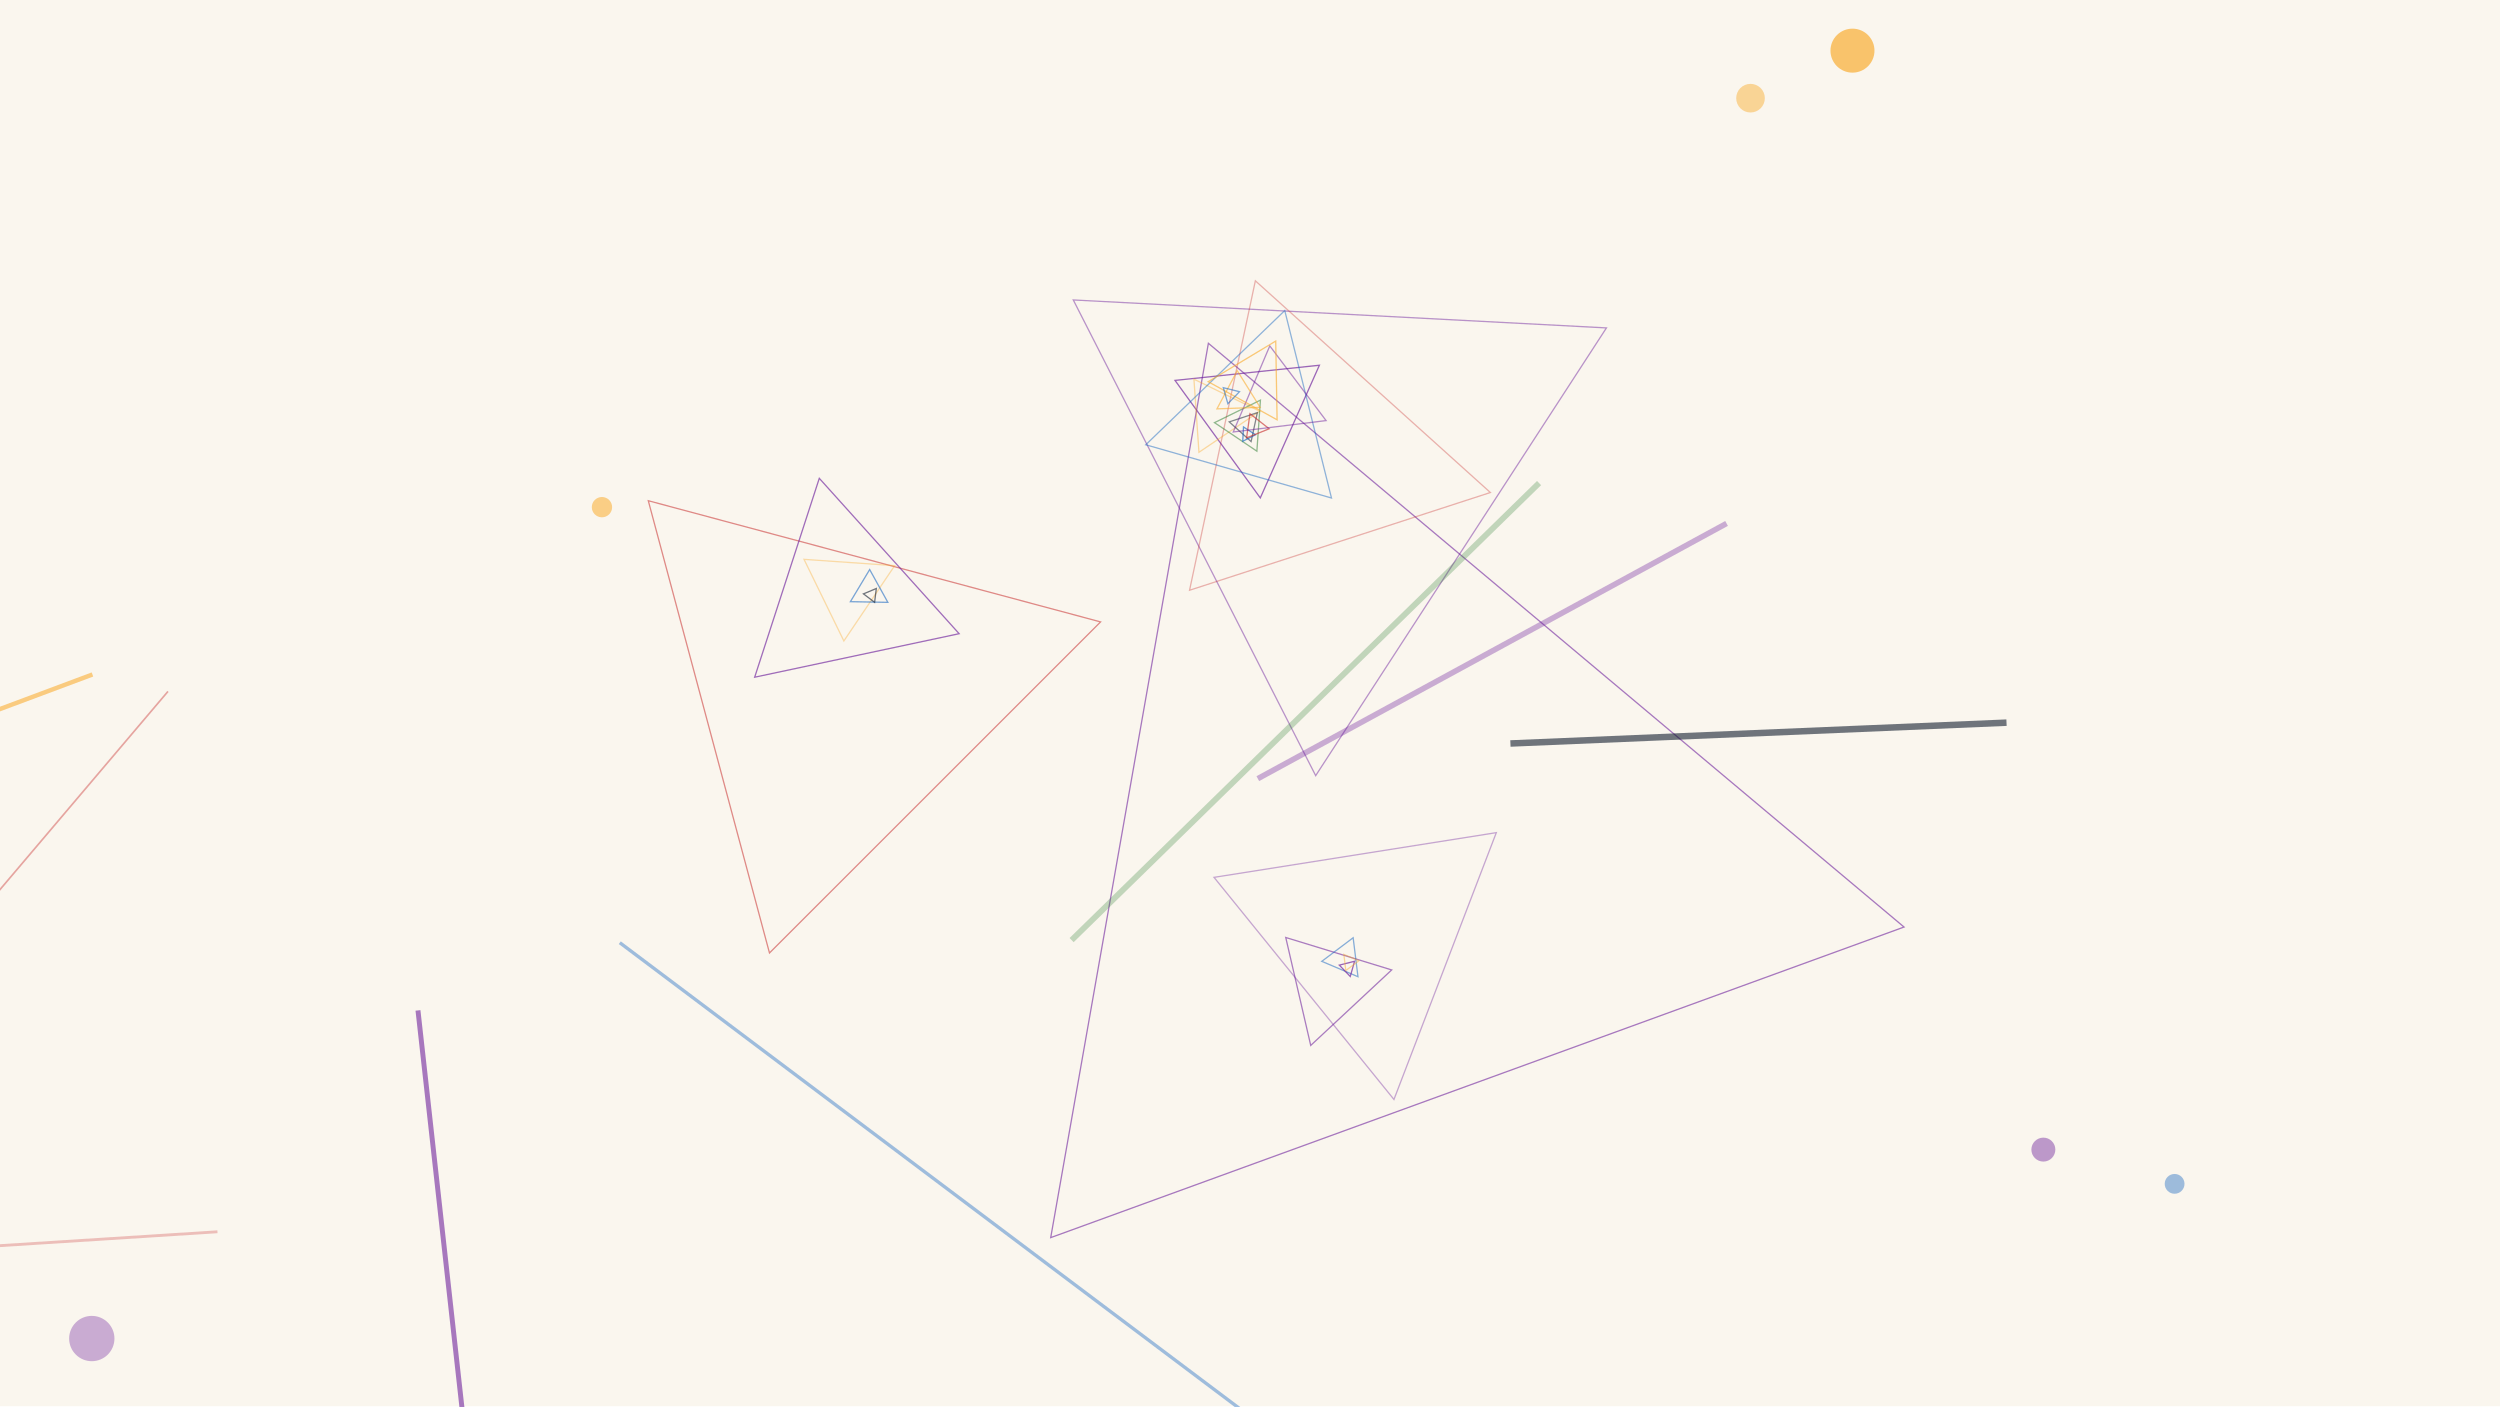
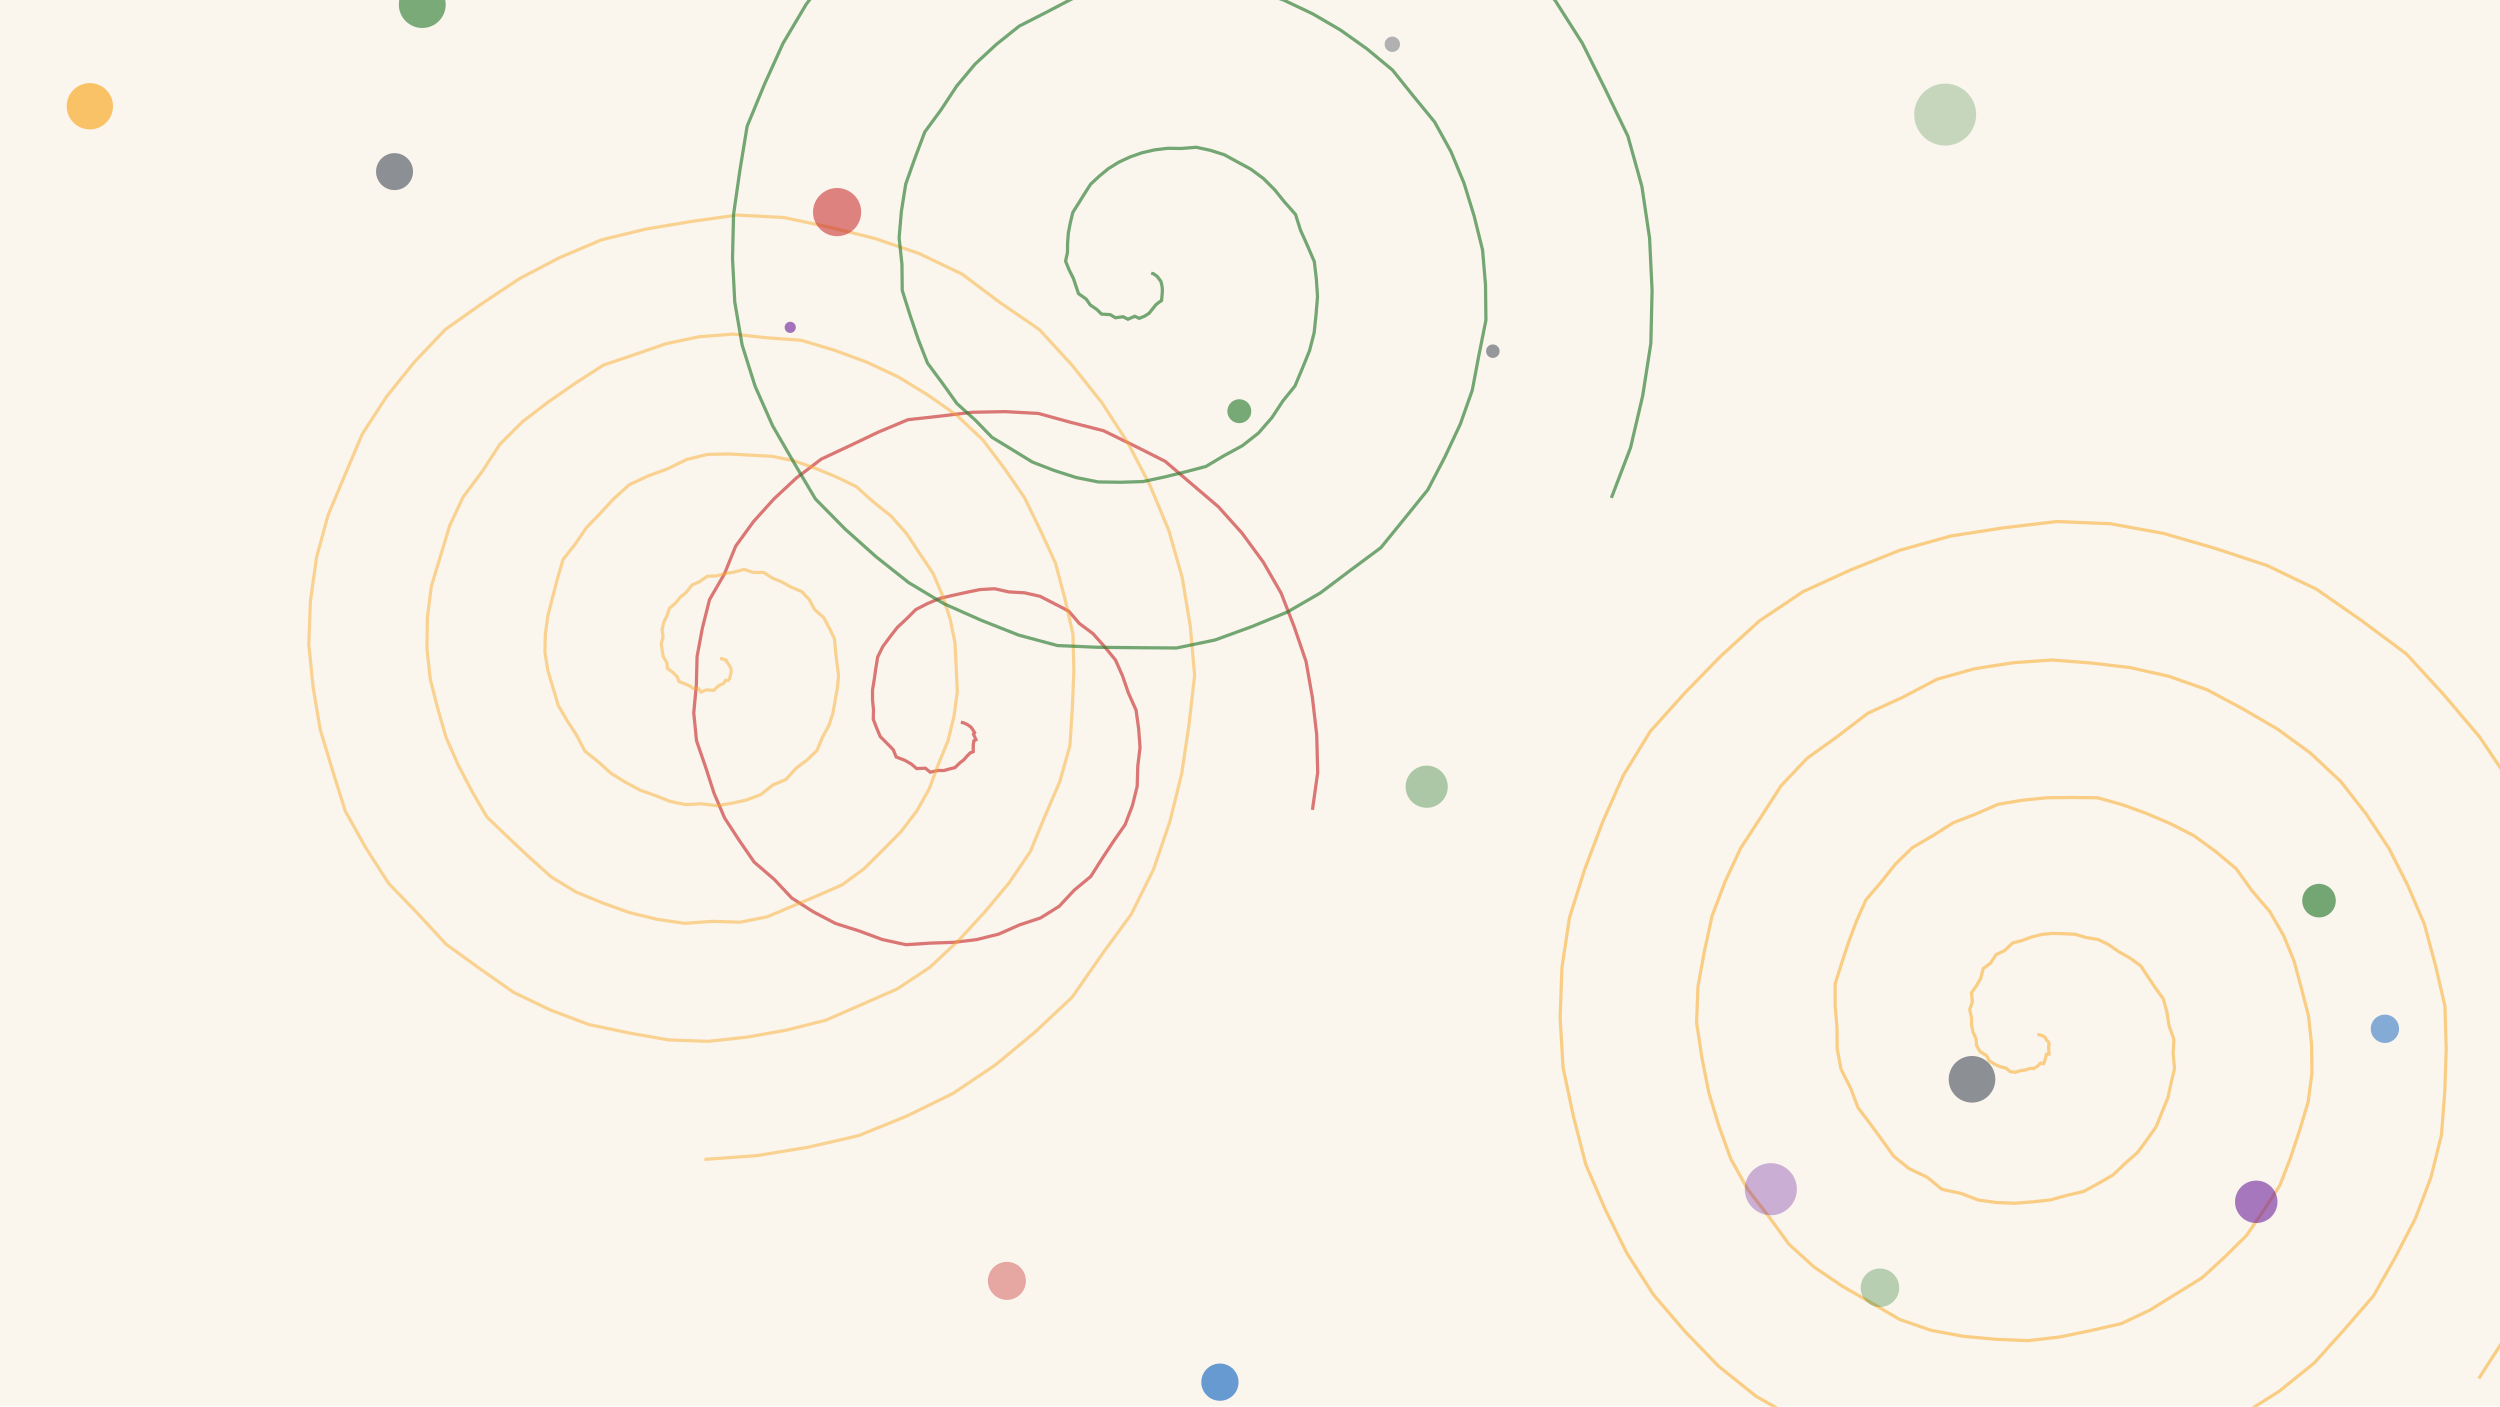
<svg xmlns="http://www.w3.org/2000/svg" viewBox="0 0 1920 1080" width="1920" height="1080">
  <rect width="1920" height="1080" fill="#FAF6EE" />
-   <g transform="rotate(102 960 540)">
-     <polygon points="1037.8,12.6 1386.5,616.6 689.1,616.6" fill="none" stroke="#6A1B9A" stroke-width="1" opacity="0.58" transform="rotate(238 1037.827 415.3005)" />
-     <polygon points="1116.4,287.3 1226.2,477.4 1006.7,477.4" fill="none" stroke="#6A1B9A" stroke-width="1" opacity="0.37" transform="rotate(69 1116.446 414.0409)" />
-     <polygon points="1158.5,386.4 1201.0,460.1 1116.0,460.1" fill="none" stroke="#6A1B9A" stroke-width="1" opacity="0.56" transform="rotate(215 1158.508 435.4987)" />
-     <polygon points="1136.9,411.0 1152.0,437.1 1121.8,437.1" fill="none" stroke="#1565C0" stroke-width="1" opacity="0.51" transform="rotate(281 1136.864 428.412)" />
-     <polygon points="1143.0,417.1 1149.1,427.6 1137.0,427.6" fill="none" stroke="#6A1B9A" stroke-width="1" opacity="0.67" transform="rotate(304 1143.049 424.0993)" />
-     <polygon points="1138.5,416.7 1144.7,427.5 1132.2,427.5" fill="none" stroke="#F9A825" stroke-width="1" opacity="0.43" transform="rotate(101 1138.473 423.9304)" />
-     <polygon points="1017.1,642.6 1196.9,954.0 837.3,954.0" fill="none" stroke="#C62828" stroke-width="1" opacity="0.53" transform="rotate(93 1017.095 850.2082)" />
-     <polygon points="944.6,769.1 1024.9,908.1 864.3,908.1" fill="none" stroke="#6A1B9A" stroke-width="1" opacity="0.63" transform="rotate(6 944.6102 861.7957)" />
-     <polygon points="938.3,820.4 973.2,880.8 903.4,880.8" fill="none" stroke="#F9A825" stroke-width="1" opacity="0.36" transform="rotate(82 938.3122 860.6344)" />
-     <polygon points="936.7,827.3 951.1,852.2 922.3,852.2" fill="none" stroke="#1565C0" stroke-width="1" opacity="0.57" transform="rotate(139 936.7101 843.8787)" />
-     <polygon points="939.2,835.5 944.5,844.8 933.8,844.8" fill="none" stroke="#0A1628" stroke-width="1" opacity="0.58" transform="rotate(175 939.1534 841.6765)" />
-     <polygon points="770.2,279.4 975.2,634.5 565.2,634.5" fill="none" stroke="#6A1B9A" stroke-width="1" opacity="0.46" transform="rotate(201 770.1938 516.129)" />
-     <polygon points="763.4,393.1 884.8,603.5 641.9,603.5" fill="none" stroke="#C62828" stroke-width="1" opacity="0.34" transform="rotate(240 763.3566 533.3323)" />
-     <polygon points="743.0,520.5 798.7,617.1 687.2,617.1" fill="none" stroke="#6A1B9A" stroke-width="1" opacity="0.66" transform="rotate(72 742.9527 584.8864)" />
-     <polygon points="748.2,578.0 776.3,626.7 720.0,626.7" fill="none" stroke="#F9A825" stroke-width="1" opacity="0.40" transform="rotate(224 748.1752 610.4911)" />
-     <polygon points="751.7,566.3 771.4,600.3 732.1,600.3" fill="none" stroke="#2E7D32" stroke-width="1" opacity="0.52" transform="rotate(172 751.7494 588.9973)" />
-     <polygon points="752.0,574.3 763.3,594.0 740.7,594.0" fill="none" stroke="#0A1628" stroke-width="1" opacity="0.50" transform="rotate(300 752.0051 587.442)" />
-     <polygon points="758.5,578.7 764.0,588.2 753.0,588.2" fill="none" stroke="#1565C0" stroke-width="1" opacity="0.65" transform="rotate(111 758.5234 585.0138)" />
-     <polygon points="751.6,569.4 760.9,585.6 742.2,585.6" fill="none" stroke="#C62828" stroke-width="1" opacity="0.61" transform="rotate(356 751.5599 580.1953)" />
-     <polygon points="745.0,496.9 819.2,625.4 670.8,625.4" fill="none" stroke="#1565C0" stroke-width="1" opacity="0.47" transform="rotate(34 745.0134 582.575)" />
-     <polygon points="727.7,527.2 763.6,589.4 691.8,589.4" fill="none" stroke="#6A1B9A" stroke-width="1" opacity="0.49" transform="rotate(11 727.6669 568.6398)" />
-     <polygon points="717.3,553.7 747.6,606.1 687.1,606.1" fill="none" stroke="#F9A825" stroke-width="1" opacity="0.60" transform="rotate(167 717.322 588.6684)" />
-     <polygon points="730.9,578.9 747.5,607.6 714.3,607.6" fill="none" stroke="#F9A825" stroke-width="1" opacity="0.56" transform="rotate(16 730.8882 598.029)" />
-     <polygon points="731.2,596.8 737.6,607.9 724.8,607.9" fill="none" stroke="#1565C0" stroke-width="1" opacity="0.56" transform="rotate(92 731.2226 604.1872)" />
+   <g transform="rotate(8 960 540)">
+     <polyline points="742.1,585.4 744.3,585.6 747.1,586.4 750.3,588.0 751.7,589.5 753.7,591.9 753.0,593.1 755.5,597.1 754.0,598.2 754.0,601.3 754.7,606.5 752.5,607.8 750.6,610.3 748.5,613.6 745.8,616.4 742.5,620.6 738.7,622.1 734.3,624.0 729.8,624.6 724.2,626.7 720.1,624.2 713.5,625.4 709.1,622.6 703.7,620.4 696.7,618.8 693.7,613.6 688.4,609.5 682.4,605.0 678.8,599.0 675.2,592.5 674.4,585.4 672.6,578.1 671.5,570.3 671.7,562.4 671.7,553.9 671.9,544.7 674.7,536.2 679.0,528.3 683.7,520.1 689.7,512.7 695.8,504.6 704.0,498.8 712.7,493.6 722.2,489.9 732.1,486.2 742.5,482.5 753.6,480.3 764.7,481.2 776.7,480.2 788.9,481.2 800.4,485.2 812.3,489.4 821.6,497.6 833.1,503.9 843.1,512.4 853.1,521.6 860.2,533.0 866.4,545.2 874.1,557.5 878.0,571.2 881.1,585.4 881.4,600.0 883.1,615.3 881.5,630.6 878.0,645.8 871.0,659.6 864.2,673.9 857.4,688.9 846.4,700.9 836.6,714.9 823.6,725.8 808.4,733.3 793.6,742.5 777.3,749.1 760.2,753.6 742.5,756.7 724.1,760.5 705.6,759.1 687.4,755.1 668.4,751.9 650.2,745.4 632.3,737.2 617.0,724.9 599.9,713.9 586.2,699.0 572.7,683.5 562.0,665.8 552.9,647.0 543.1,627.8 538.0,606.9 537.0,585.4 534.5,563.6 535.5,541.4 537.9,519.0 546.4,498.1 552.1,475.5 563.0,455.0 576.1,435.6 591.0,417.2 607.9,400.2 628.0,387.1 648.2,373.7 669.6,361.0 693.5,354.9 717.6,348.5 742.5,344.5 768.1,342.3 793.5,345.6 819.5,348.5 844.4,356.6 869.7,365.2 892.1,379.5 914.9,394.0 935.7,411.5 954.9,431.2 971.9,453.0 985.5,477.3 998.2,502.4 1006.9,529.2 1014.1,556.9 1018.9,585.4 1018.9,614.5" fill="none" stroke="#C62828" stroke-width="2.5" opacity="0.62" />
+     <polyline points="1594.3,707.8 1597.0,708.0 1599.9,708.8 1600.7,709.6 1601.4,710.6 1603.7,712.7 1604.3,714.4 1604.0,715.7 1604.5,718.1 1605.2,721.5 1603.3,721.8 1602.9,725.1 1602.2,729.3 1599.8,729.2 1597.8,731.9 1595.2,734.1 1592.4,734.4 1589.3,736.0 1585.7,737.0 1581.4,739.0 1577.3,738.9 1574.2,736.8 1569.5,736.4 1565.0,735.0 1560.5,733.1 1557.9,729.4 1552.4,726.9 1549.2,722.8 1548.1,717.8 1545.1,713.1 1543.2,707.8 1542.4,702.3 1540.1,696.1 1541.3,690.3 1539.7,683.1 1542.6,677.5 1545.1,671.4 1546.0,663.5 1551.0,658.6 1554.3,651.5 1560.4,647.5 1565.5,641.0 1572.6,638.0 1579.6,634.2 1587.2,631.2 1595.2,629.3 1603.6,628.4 1612.3,627.6 1620.9,628.9 1630.3,629.1 1639.0,632.0 1647.3,636.2 1656.5,639.8 1665.5,644.6 1672.0,652.0 1678.8,659.6 1686.2,667.3 1690.3,676.9 1693.4,687.0 1698.6,697.0 1699.5,707.8 1702.2,719.1 1701.1,730.3 1700.3,741.9 1697.4,753.3 1694.5,765.1 1689.0,775.9 1683.0,786.9 1674.9,796.3 1666.9,806.5 1656.8,814.4 1646.2,822.3 1634.0,827.0 1621.7,832.3 1608.7,835.6 1595.2,838.6 1581.3,840.0 1567.1,840.1 1553.3,836.9 1538.2,835.8 1525.7,828.2 1511.1,823.6 1498.0,815.8 1487.5,804.8 1476.8,793.8 1465.6,782.6 1458.1,768.9 1448.7,755.4 1443.5,740.1 1441.1,724.0 1437.4,707.8 1435.0,691.0 1437.8,674.4 1440.8,657.7 1444.6,640.7 1449.5,623.7 1459.0,608.8 1468.1,593.4 1479.3,579.0 1493.5,567.8 1507.5,555.9 1523.6,546.9 1539.7,537.0 1557.7,531.3 1576.2,526.8 1595.2,523.9 1614.8,521.4 1634.3,524.0 1653.6,528.1 1672.9,533.3 1692.2,540.0 1710.2,549.6 1727.8,560.6 1742.1,575.6 1757.9,589.6 1771.0,606.4 1781.7,624.8 1790.1,644.5 1798.4,664.6 1803.8,685.9 1807.2,707.8 1807.4,730.1 1804.0,752.2 1800.0,774.3 1794.8,796.7 1785.1,817.5 1774.8,838.3 1760.7,856.8 1745.8,875.0 1727.7,890.1 1709.3,905.4 1689.1,918.7 1666.6,927.3 1643.6,935.5 1619.8,941.7 1595.2,944.1 1570.3,945.3 1545.0,944.2 1520.0,939.3 1496.5,929.6 1472.7,920.1 1449.3,908.6 1427.7,893.9 1409.5,875.1 1390.5,856.6 1374.4,835.3 1361.9,811.7 1350.6,787.3 1341.7,761.7 1333.8,735.3 1331.0,707.8 1332.1,680.2 1334.2,652.3 1340.4,625.0 1348.6,598.0 1360.6,572.4 1372.7,546.1 1389.5,522.5 1410.4,502.5 1430.9,481.7 1455.6,465.9 1479.8,448.5 1507.1,436.5 1535.7,427.8 1565.1,421.5 1595.2,419.6 1625.6,418.9 1656.1,421.4 1686.3,427.5 1715.3,438.1 1744.2,449.9 1771.9,464.7 1797.8,482.9 1820.6,504.9 1841.7,528.7 1860.0,554.9 1876.7,582.5 1889.4,612.2 1901.2,642.8 1906.7,675.1 1910.2,707.8 1912.3,741.1 1908.8,774.5 1901.4,807.3 1890.2,839.2 1877.7,870.9 1859.1,899.6 1839.9,928.1 1816.3,953.3 1789.9,975.7 1762.2,997.0 1731.9,1014.8 1699.4,1028.5 1665.7,1039.4 1630.9,1047.2 1595.2,1049.5 1559.4,1048.8 1523.1,1047.2 1487.6,1039.0 1453.3,1026.7 1419.0,1013.1 1387.2,994.2 1358.0,971.4 1330.0,946.7 1305.6,918.3 1284.4,887.3 1264.7,855.0 1250.2,819.9 1237.1,783.9 1229.5,746.3 1225.5,707.8 1225.9,669.0 1232.3,630.7 1240.9,592.7 1251.7,554.9 1267.5,518.6 1289.6,485.8 1313.1,453.8 1338.7,422.9 1368.7,396.1 1402.7,374.4 1437.8,354.3 1475.1,338.0 1514.1,326.2 1554.0,315.7 1595.2,311.6 1636.7,313.3 1677.8,319.2 1719.1,326.7 1759.2,339.5 1796.9,358.6 1834.2,379.0 1867.0,406.0 1898.9,434.4 1927.5,466.4 1951.2,502.3 1974.0,539.2 1990.0,579.5 2004.3,620.9 2011.4,664.1 2015.2,707.8 2016.2,752.1 2012.0,796.4 2001.9,839.9 1985.5,881.6 1966.7,922.3" fill="none" stroke="#F9A825" stroke-width="2.5" opacity="0.53" />
+     <polyline points="552.1,562.7 554.8,562.8 557.9,563.6 556.8,563.7 557.8,564.6 558.8,565.7 560.8,567.9 561.9,570.2 562.1,572.2 561.8,574.1 561.7,576.8 560.6,578.6 558.7,578.7 557.5,581.3 555.6,582.5 553.6,584.0 550.9,587.6 548.2,587.8 545.3,588.0 541.3,590.2 539.0,587.9 534.9,588.3 531.9,586.7 528.0,585.7 523.4,584.6 521.6,581.2 518.1,578.5 513.2,575.8 512.2,571.5 508.8,567.4 507.3,562.7 505.9,557.7 506.6,552.7 505.0,546.9 505.5,541.3 507.2,535.9 508.4,529.8 512.3,525.5 515.4,520.3 519.5,515.9 523.0,509.8 528.5,506.4 533.7,501.5 540.3,500.4 546.7,497.7 553.6,495.5 560.9,492.4 568.2,493.7 576.3,492.6 583.3,495.9 591.0,497.9 598.5,500.8 607.2,503.1 613.8,508.4 618.8,515.3 626.6,520.5 632.0,527.8 637.1,535.5 639.2,544.5 641.5,553.4 644.1,562.7 644.6,572.3 644.2,581.9 643.9,592.0 642.1,602.1 638.5,611.7 635.7,622.3 629.1,630.7 621.6,638.2 615.3,647.6 605.8,653.3 597.7,661.9 587.6,667.4 576.7,671.5 565.4,675.0 553.6,675.2 541.5,677.5 529.3,676.7 517.5,673.8 505.2,671.3 493.4,666.9 481.6,661.7 470.9,654.5 459.3,647.6 451.6,636.8 442.8,626.6 434.2,615.8 428.5,603.3 422.6,590.5 418.4,576.9 416.7,562.7 416.7,548.3 418.3,533.9 420.0,519.3 422.2,504.2 429.8,491.2 436.5,477.6 445.4,465.3 454.3,452.5 464.6,440.2 477.9,431.6 491.9,424.1 505.5,414.9 520.9,408.8 537.1,406.2 553.6,404.8 570.3,403.4 587.2,404.4 603.9,407.8 620.6,412.0 637.4,417.4 652.0,427.2 667.3,436.3 680.9,448.0 692.8,461.5 705.1,475.2 714.6,491.0 722.8,507.7 729.1,525.4 732.7,543.9 736.2,562.7 736.3,581.9 734.3,601.1 729.5,619.8 725.3,639.2 718.1,657.7 708.3,675.1 696.3,691.2 683.9,707.5 669.2,721.8 651.7,732.6 633.9,743.2 615.7,754.1 595.7,761.1 574.6,763.4 553.6,767.9 532.0,767.8 510.4,765.6 489.1,761.2 467.6,755.7 447.2,746.9 428.7,734.5 410.4,721.6 391.9,708.2 377.8,690.4 364.5,671.8 352.4,652.3 342.9,631.1 334.0,609.4 328.2,586.4 325.2,562.7 324.9,538.6 328.6,514.9 332.3,490.8 339.5,467.4 351.3,445.9 361.8,423.4 376.8,403.5 394.3,385.8 412.7,368.8 432.0,352.1 454.7,340.7 477.6,329.0 502.0,320.2 527.5,314.6 553.6,313.8 579.9,312.0 606.0,316.0 631.9,321.6 657.4,329.4 682.0,340.1 706.3,352.5 728.6,368.3 748.0,387.6 766.6,407.9 782.0,430.8 797.1,454.3 807.9,480.0 818.0,506.5 822.6,534.4 825.4,562.7 827.6,591.5 823.7,620.1 816.1,648.0 808.8,676.3 795.9,702.6 780.4,727.5 763.6,751.8 744.8,775.1 722.3,795.0 696.8,810.8 671.0,826.6 643.0,838.0 614.1,847.5 584.3,855.1 553.6,858.3 522.6,857.2 491.4,855.1 460.8,848.2 430.7,838.6 402.5,824.2 374.4,809.3 349.7,789.1 324.2,769.2 303.1,744.7 283.4,718.7 269.4,689.2 255.7,659.5 245.8,628.1 237.9,595.9 234.5,562.7 234.5,529.1 238.7,495.8 247.3,463.2 256.1,430.2 270.5,399.3 288.1,369.8 308.2,341.7 333.3,318.1 359.2,295.1 387.4,274.9 417.4,256.9 450.0,244.0 483.6,233.4 517.9,223.6 553.6,220.5 589.3,223.0 625.0,226.7 660.5,233.5 695.2,244.5 727.1,262.1 760.0,278.5 788.4,301.9 815.1,327.2 839.3,355.1 860.8,385.3 879.8,417.4 895.0,451.7 906.3,487.7 914.9,524.7 915.9,562.7 915.6,600.7 911.7,638.8 904.4,676.7 892.2,713.4 873.9,747.6 856.2,782.6 831.7,813.1 805.2,842.2 775.8,868.6 743.0,890.8 708.5,910.8 671.3,925.0 633.1,936.9 593.8,945.3" fill="none" stroke="#F9A825" stroke-width="2.5" opacity="0.46" />
+     <polyline points="838.9,223.6 840.8,223.8 841.7,224.3 843.7,225.3 844.9,226.5 847.0,228.6 847.9,230.5 848.7,232.9 849.3,235.8 849.5,239.0 849.7,243.3 847.8,245.0 845.9,247.0 844.0,250.2 841.5,254.4 838.3,257.1 834.6,259.2 831.0,258.1 826.1,261.1 822.2,259.7 816.5,261.3 812.2,259.5 805.5,260.0 801.3,256.9 796.0,254.3 792.2,250.2 785.8,246.9 783.1,241.5 780.3,235.9 776.3,230.1 772.5,223.6 773.0,216.7 772.1,209.5 771.6,201.9 772.0,194.0 772.8,185.7 776.1,178.4 779.5,170.7 783.3,162.4 788.9,155.5 795.1,148.7 802.3,142.7 810.3,137.5 819.0,133.0 828.4,129.4 838.3,126.8 848.6,125.5 859.7,123.0 870.7,123.8 881.9,125.7 892.5,129.7 903.5,133.8 914.0,139.5 923.6,146.7 932.6,155.1 942.4,163.5 947.8,174.8 954.7,185.8 961.7,197.3 965.1,210.2 967.9,223.6 968.7,237.3 969.2,251.4 967.6,265.6 964.1,279.6 960.3,294.0 952.7,306.7 946.1,320.6 937.5,333.8 926.6,345.1 913.9,354.5 901.2,364.7 886.2,371.0 870.9,377.1 855.1,382.9 838.3,385.8 821.0,388.0 803.6,387.0 786.2,384.0 768.7,379.9 752.2,372.7 735.3,365.4 720.8,354.1 705.1,343.5 692.1,329.8 678.4,315.9 668.9,299.0 660.1,281.5 651.4,263.3 648.4,243.5 643.4,223.6 642.3,203.0 642.7,182.0 646.9,161.4 651.6,140.4 661.7,121.6 671.0,102.0 682.6,83.4 696.6,66.2 712.1,49.8 730.5,36.9 749.2,23.5 770.0,13.3 792.3,7.0 814.8,0.0 838.3,-4.6 862.2,-4.1 886.5,-3.3 910.4,1.7 933.8,9.0 956.8,18.4 979.0,29.9 1000.7,43.3 1019.2,60.7 1038.3,78.3 1053.9,99.1 1067.2,121.7 1078.4,145.6 1088.4,170.4 1094.4,196.7 1098.5,223.6 1096.9,250.8 1095.6,278.3 1090.1,305.4 1081.9,332.0 1072.4,358.8 1057.8,383.1 1042.9,407.8 1022.4,428.0 1001.8,448.6 978.7,466.7 953.2,481.6 926.7,495.7 898.3,505.9 868.4,509.9 838.3,513.8 807.5,516.8 776.8,513.0 746.6,505.7 716.5,497.1 687.5,484.8 660.2,468.8 633.6,451.0 607.7,431.2 587.4,405.8 567.3,380.1 549.8,352.0 535.5,322.0 525.3,290.1 518.9,257.1 515.0,223.6 515.1,189.6 515.9,155.0 524.5,121.6 534.3,88.2 547.8,55.9 565.0,25.0 586.3,-3.3 610.0,-30.0 637.0,-53.5 664.9,-76.7 696.3,-95.4 730.2,-109.3 765.2,-120.3 801.2,-129.0 838.3,-134.1 875.8,-132.8 913.4,-129.6 950.7,-122.4 987.0,-110.4 1021.3,-93.5 1055.5,-75.4 1086.3,-51.9 1116.8,-27.2 1142.3,2.7 1164.6,35.2 1186.8,68.4 1202.8,105.1 1214.2,143.7 1221.7,183.3 1226.4,223.6 1225.8,264.3 1222.1,305.1 1212.9,345.3" fill="none" stroke="#2E7D32" stroke-width="2.5" opacity="0.66" />
  </g>
-   <line x1="71" y1="518" x2="-571" y2="758" stroke="#F9A825" stroke-width="3.4" opacity="0.55" />
-   <line x1="1541" y1="555" x2="1160" y2="571" stroke="#0A1628" stroke-width="5.0" opacity="0.58" />
-   <line x1="167" y1="946" x2="-616" y2="996" stroke="#C62828" stroke-width="2.2" opacity="0.27" />
-   <line x1="476" y1="724" x2="1088" y2="1184" stroke="#1565C0" stroke-width="2.6" opacity="0.40" />
-   <line x1="1326" y1="402" x2="966" y2="598" stroke="#6A1B9A" stroke-width="4.3" opacity="0.34" />
-   <line x1="1182" y1="371" x2="823" y2="722" stroke="#2E7D32" stroke-width="4.5" opacity="0.28" />
-   <line x1="129" y1="531" x2="-38" y2="728" stroke="#C62828" stroke-width="1.3" opacity="0.40" />
-   <line x1="321" y1="776" x2="388" y2="1381" stroke="#6A1B9A" stroke-width="3.8" opacity="0.58" />
-   <circle cx="1422.7" cy="38.9" r="16.9" fill="#F9A825" opacity="0.65" />
-   <circle cx="462.3" cy="389.5" r="7.8" fill="#F9A825" opacity="0.52" />
-   <circle cx="1670.1" cy="909.2" r="7.6" fill="#1565C0" opacity="0.41" />
-   <circle cx="1569.3" cy="882.9" r="9.2" fill="#6A1B9A" opacity="0.43" />
-   <circle cx="1344.4" cy="75.4" r="11.0" fill="#F9A825" opacity="0.44" />
-   <circle cx="70.5" cy="1028.0" r="17.4" fill="#6A1B9A" opacity="0.34" />
+   <circle cx="773.3" cy="983.7" r="14.6" fill="#C62828" opacity="0.39" />
+   <circle cx="1095.7" cy="604.2" r="16.2" fill="#2E7D32" opacity="0.39" />
+   <circle cx="1493.9" cy="88.0" r="23.8" fill="#2E7D32" opacity="0.26" />
+   <circle cx="1443.8" cy="989.0" r="14.8" fill="#2E7D32" opacity="0.33" />
+   <circle cx="1781.0" cy="691.7" r="12.9" fill="#2E7D32" opacity="0.66" />
+   <circle cx="1360.0" cy="913.3" r="20.0" fill="#6A1B9A" opacity="0.33" />
+   <circle cx="69.0" cy="81.6" r="17.8" fill="#F9A825" opacity="0.67" />
+   <circle cx="1069.3" cy="34.0" r="5.9" fill="#0A1628" opacity="0.31" />
+   <circle cx="1146.5" cy="269.7" r="5.2" fill="#0A1628" opacity="0.42" />
+   <circle cx="1514.5" cy="828.9" r="17.9" fill="#0A1628" opacity="0.46" />
+   <circle cx="1831.6" cy="790.1" r="10.9" fill="#1565C0" opacity="0.52" />
+   <circle cx="642.9" cy="162.9" r="18.5" fill="#C62828" opacity="0.56" />
+   <circle cx="303.0" cy="131.8" r="14.2" fill="#0A1628" opacity="0.46" />
+   <circle cx="324.3" cy="3.5" r="18.0" fill="#2E7D32" opacity="0.63" />
+   <circle cx="936.9" cy="1061.5" r="14.3" fill="#1565C0" opacity="0.64" />
+   <circle cx="606.9" cy="251.4" r="4.3" fill="#6A1B9A" opacity="0.60" />
+   <circle cx="951.8" cy="315.8" r="9.2" fill="#2E7D32" opacity="0.64" />
+   <circle cx="1732.8" cy="923.0" r="16.3" fill="#6A1B9A" opacity="0.58" />
</svg>
